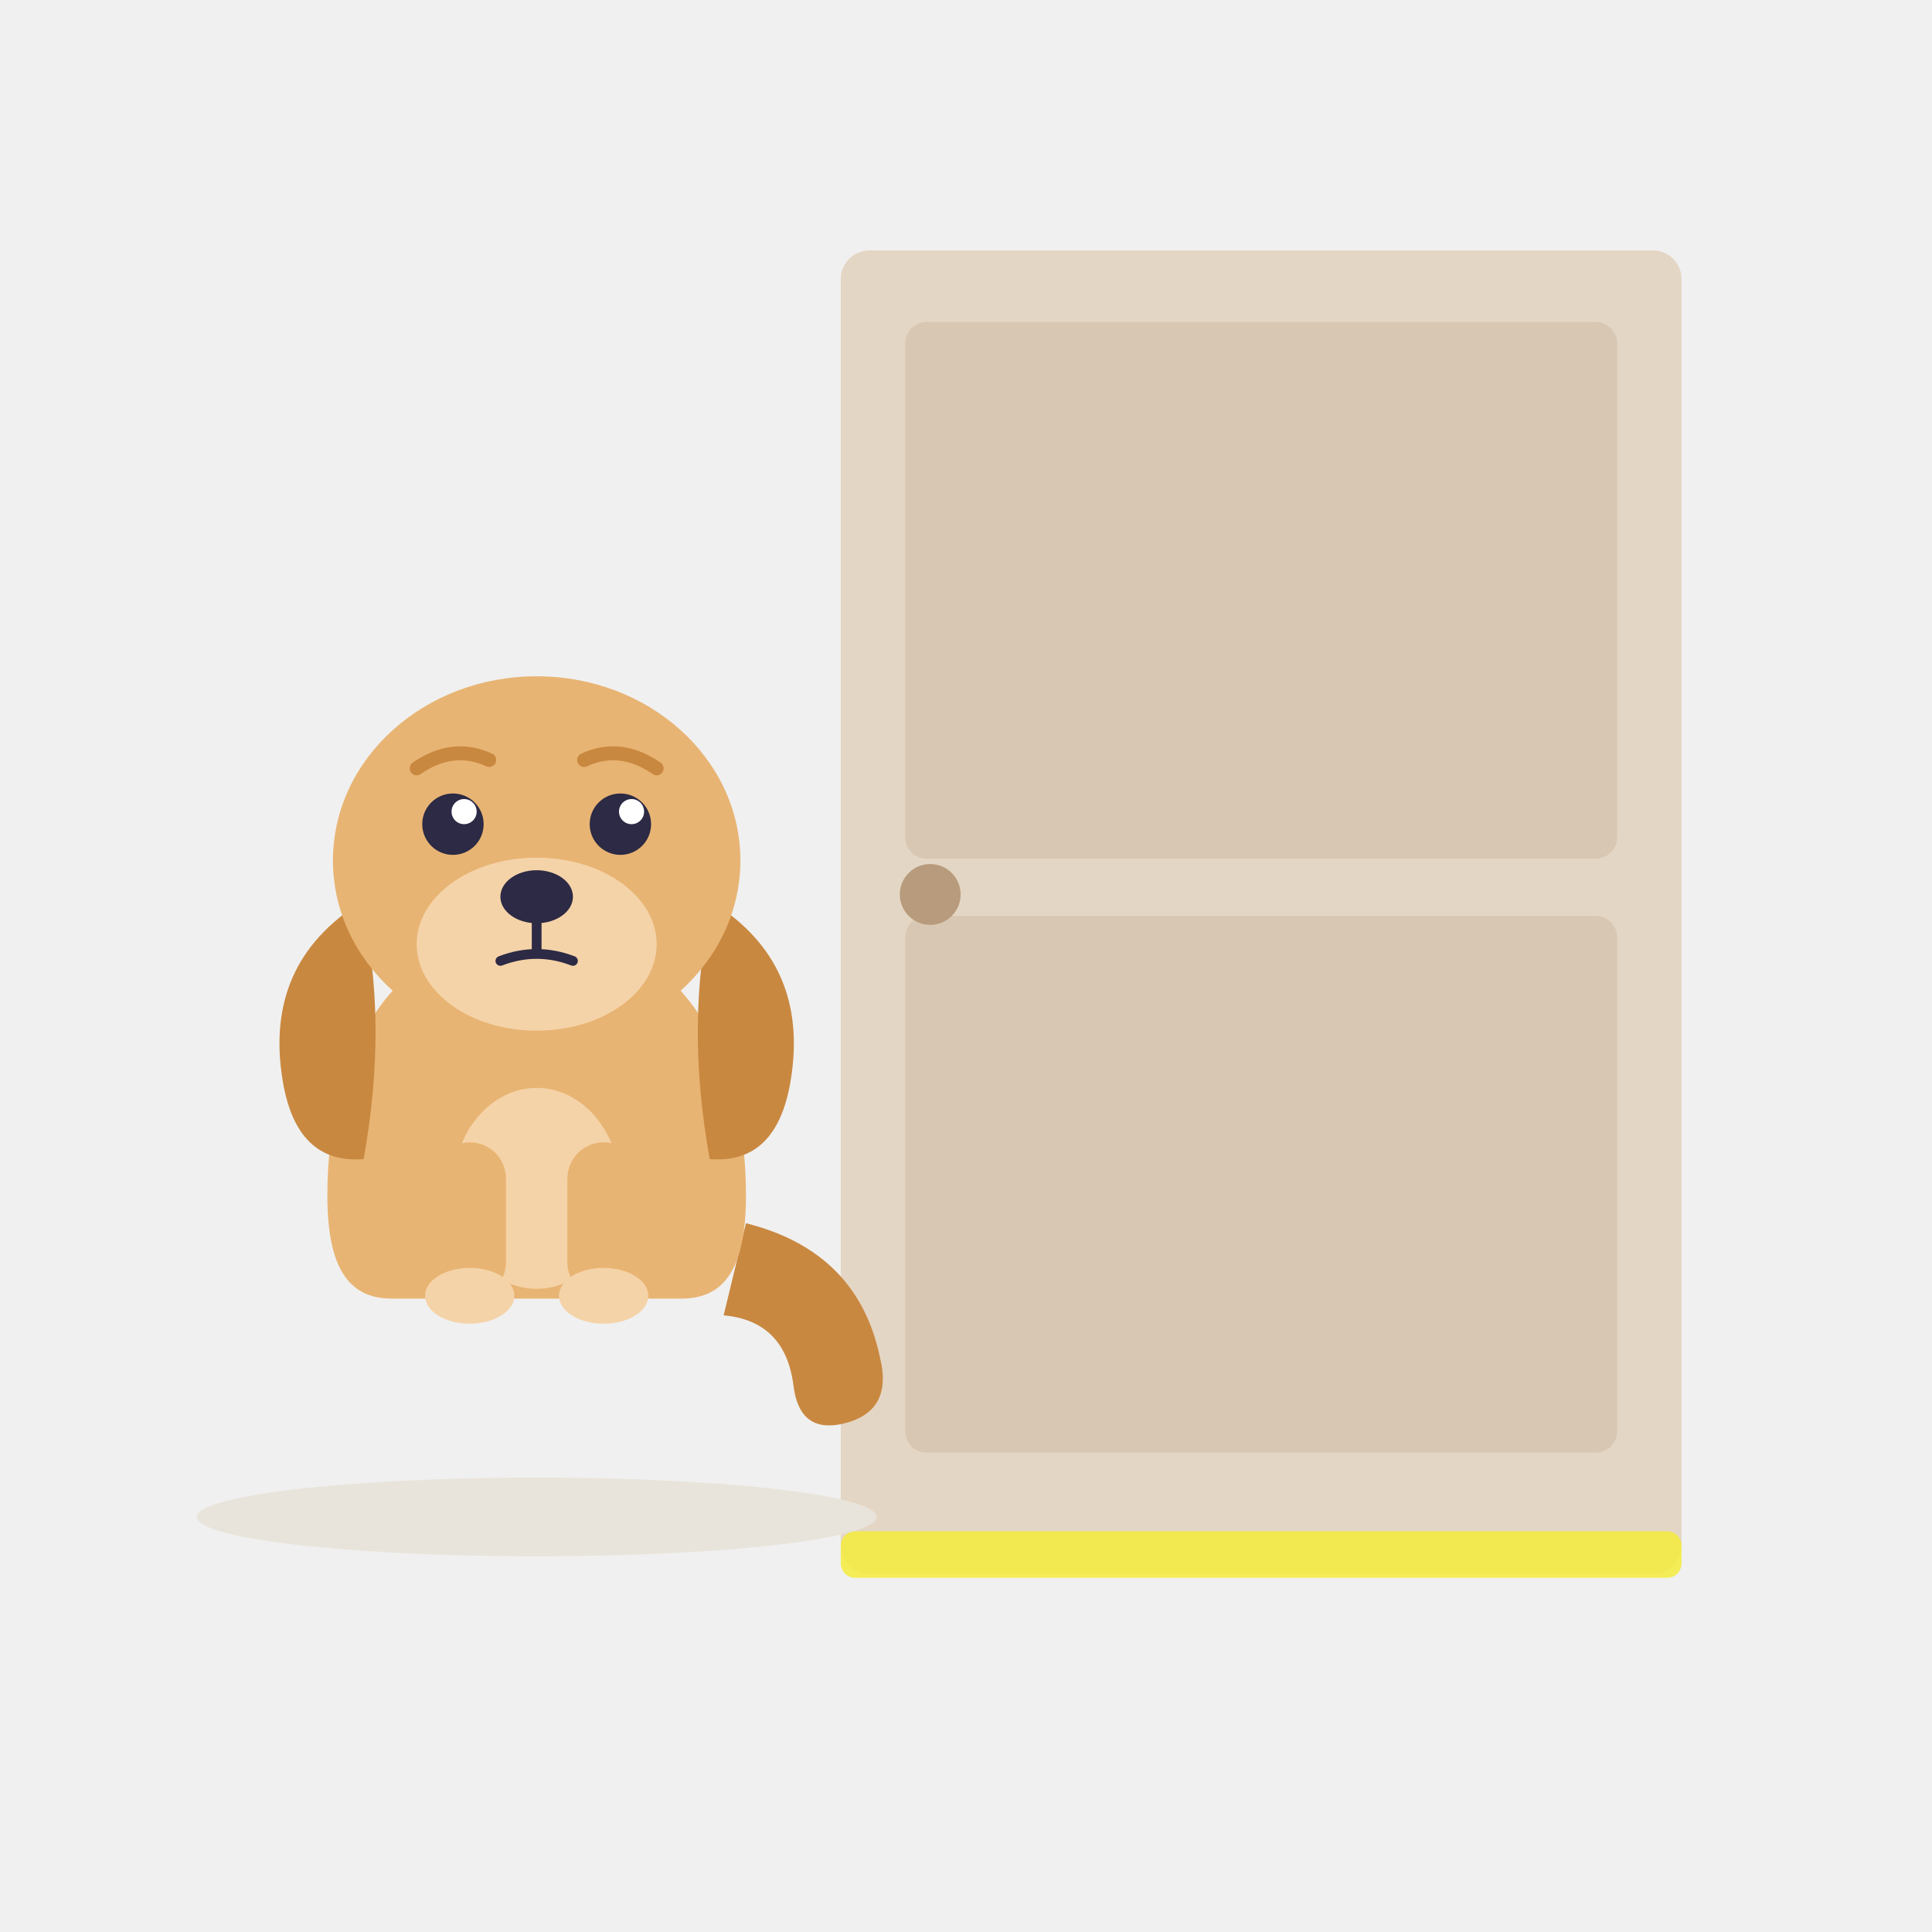
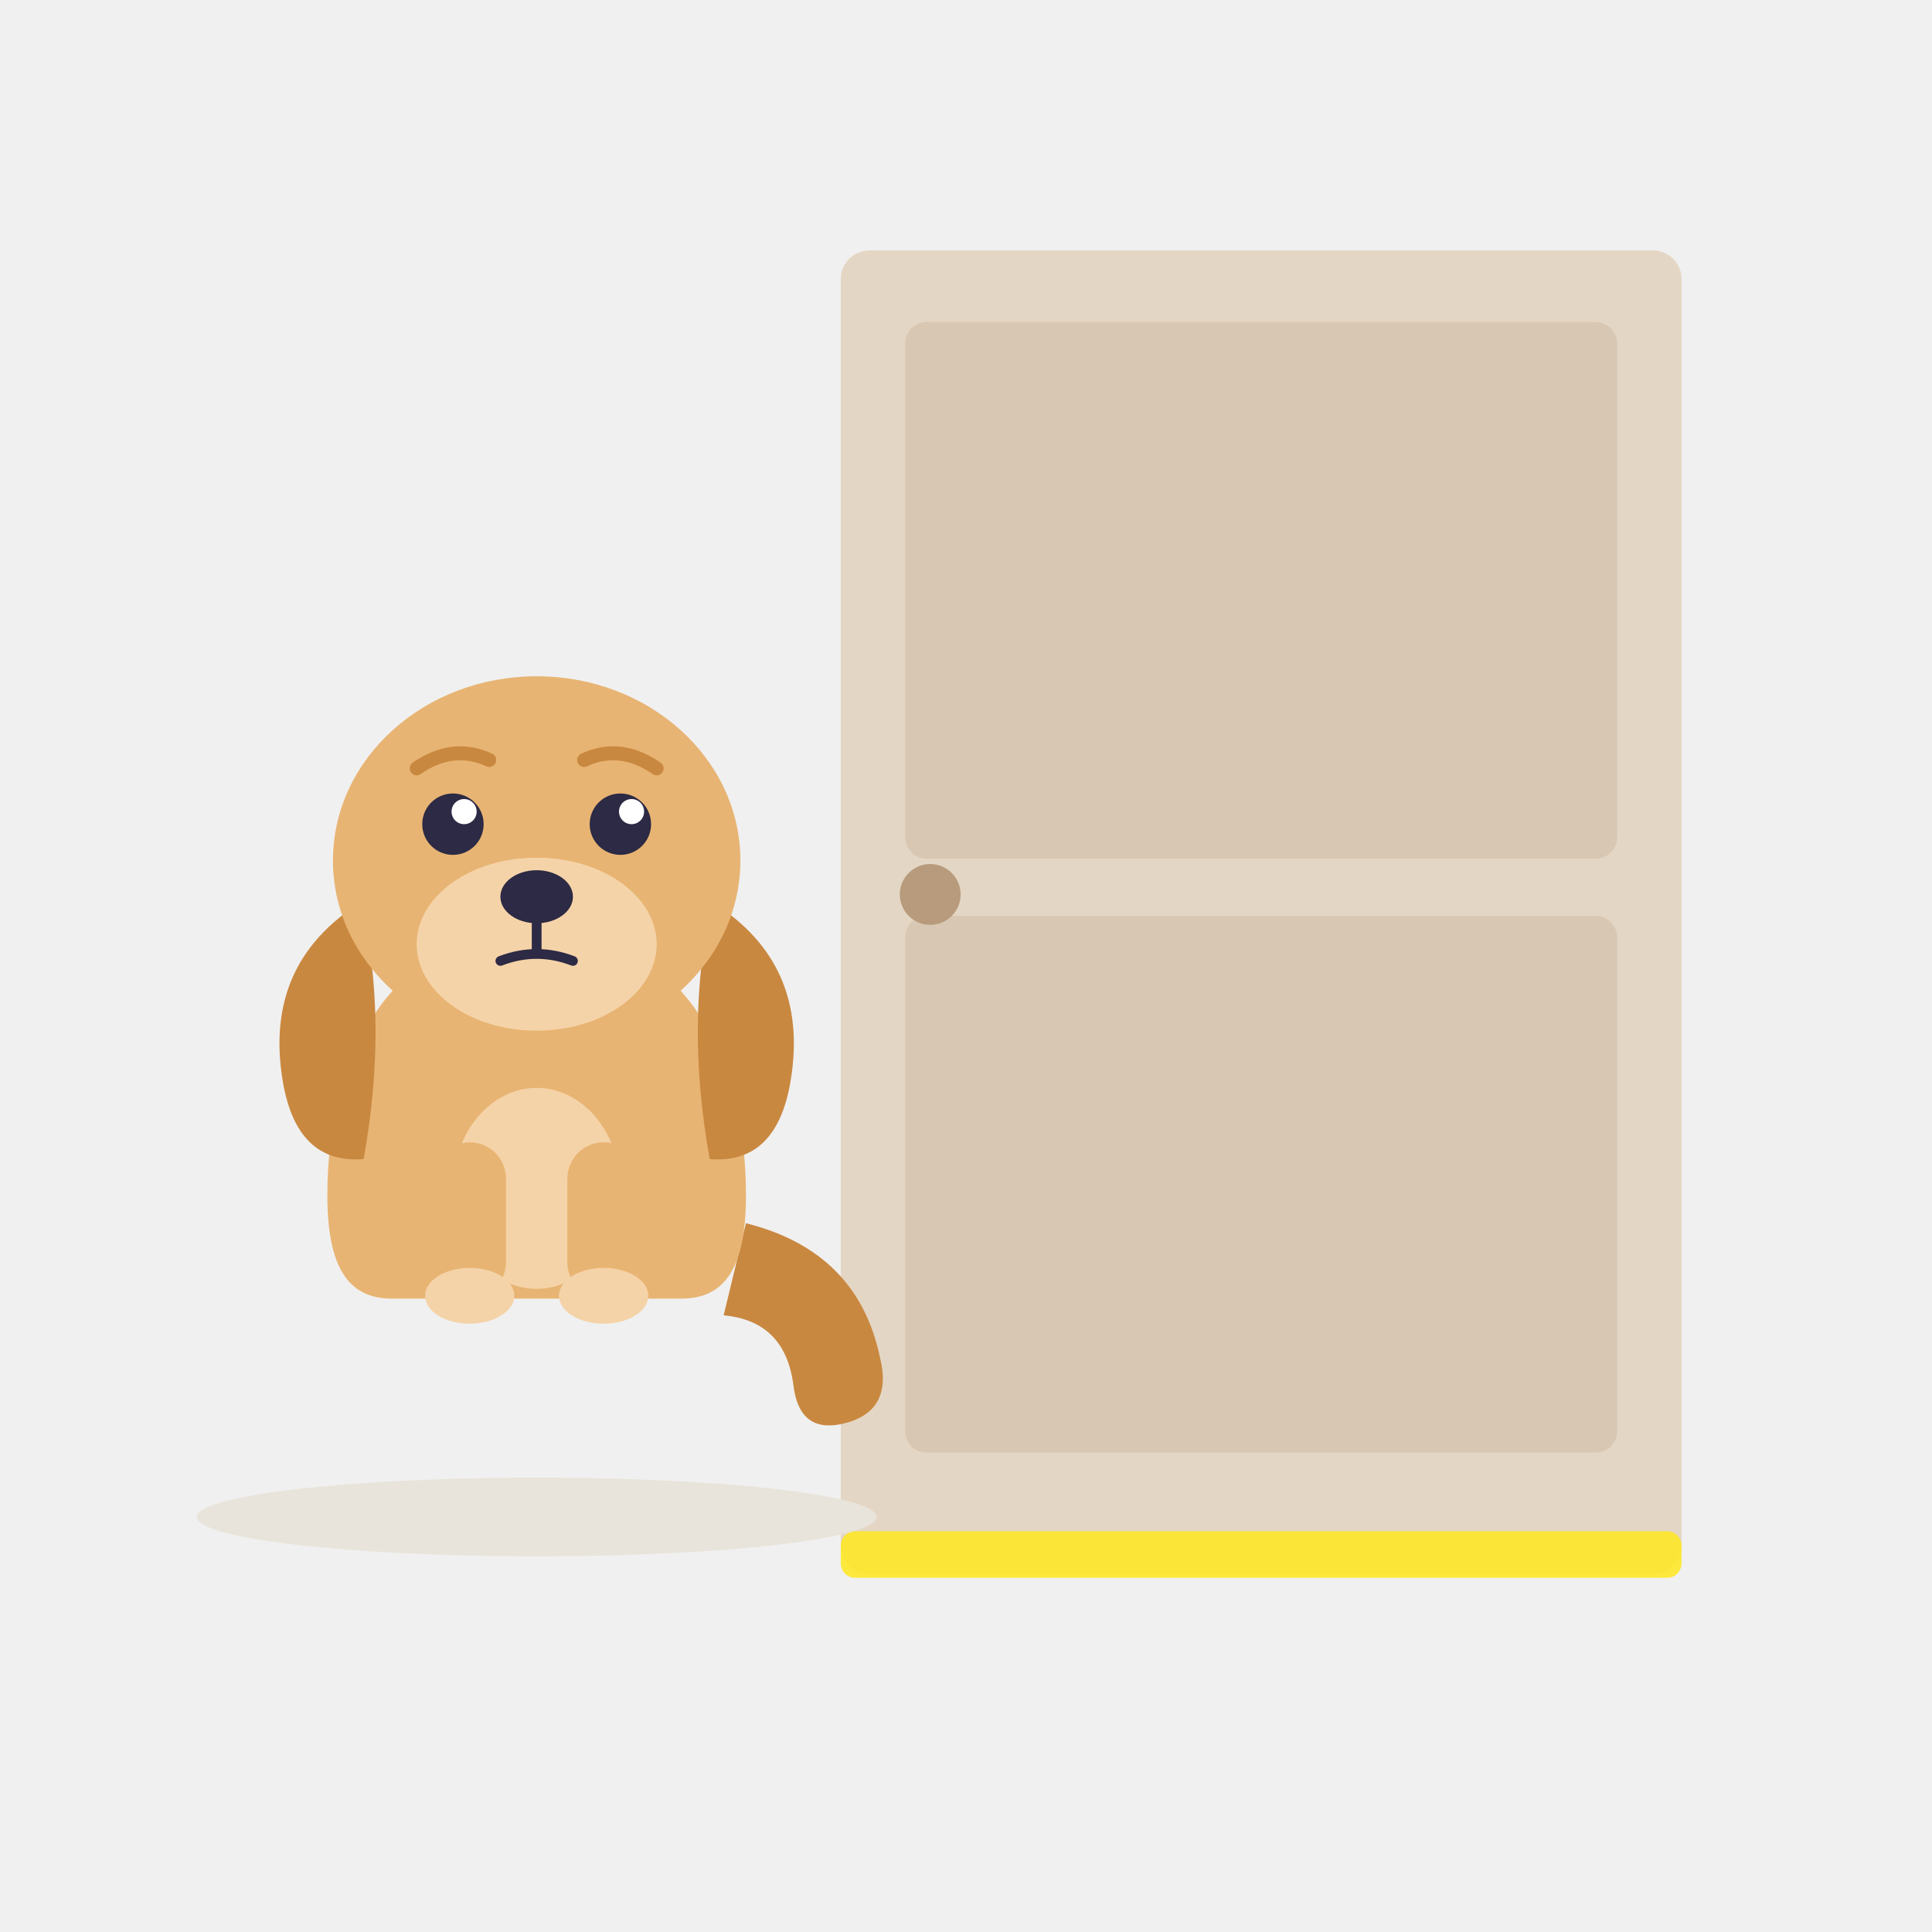
<svg xmlns="http://www.w3.org/2000/svg" viewBox="0 0 1080 1080" width="1080" height="1080">
  <rect x="470" y="140" width="470" height="740" rx="16" fill="#E4D6C4" />
  <rect x="506" y="180" width="398" height="300" rx="12" fill="#D8C7B2" />
  <rect x="506" y="512" width="398" height="300" rx="12" fill="#D8C7B2" />
  <circle cx="520" cy="500" r="17" fill="#B79B7C" />
-   <rect x="470" y="856" width="470" height="26" rx="8" fill="#F5EC3D" opacity="0.85" />
+   <rect x="470" y="856" width="470" height="26" rx="8" fill="#FFE81F" opacity="0.85" />
  <g transform="translate(300,520) scale(0.78) rotate(0)">
    <path d="M150 210 q80 20 96 96 q10 40 -28 48 q-30 6 -34 -28 q-6 -46 -50 -50 z" fill="#C98840" />
    <path d="M0 0 c105 0 150 90 150 190 c0 50 -14 74 -46 74 h-208 c-32 0 -46 -24 -46 -74 c0 -100 45 -190 150 -190 z" fill="#E8B473" />
    <ellipse cx="0" cy="185" rx="60" ry="72" fill="#F5D3A8" />
    <rect x="-74" y="152" width="52" height="112" rx="26" fill="#E8B473" />
    <rect x="22" y="152" width="52" height="112" rx="26" fill="#E8B473" />
    <ellipse cx="-48" cy="262" rx="32" ry="20" fill="#F5D3A8" />
    <ellipse cx="48" cy="262" rx="32" ry="20" fill="#F5D3A8" />
    <path d="M-126 -20 q-70 44 -56 128 q10 60 58 56 q18 -100 -2 -184 z" fill="#C98840" />
    <path d="M126 -20 q70 44 56 128 q-10 60 -58 56 q-18 -100 2 -184 z" fill="#C98840" />
    <ellipse cx="0" cy="-50" rx="146" ry="132" fill="#E8B473" />
    <ellipse cx="0" cy="10" rx="86" ry="62" fill="#F5D3A8" />
    <ellipse cx="0" cy="-24" rx="26" ry="19" fill="#2C2A44" />
    <path d="M0 -5 v20" stroke="#2C2A44" stroke-width="7" stroke-linecap="round" />
    <path d="M-26 22 q26 -10 52 0" stroke="#2C2A44" stroke-width="7" fill="none" stroke-linecap="round" />
    <circle cx="-60" cy="-76" r="22" fill="#2C2A44" />
    <circle cx="-52" cy="-85" r="9" fill="#FFFFFF" />
    <circle cx="60" cy="-76" r="22" fill="#2C2A44" />
    <circle cx="68" cy="-85" r="9" fill="#FFFFFF" />
    <path d="M-86 -116 q26 -18 52 -6" stroke="#C98840" stroke-width="10" fill="none" stroke-linecap="round" />
    <path d="M34 -122 q26 -12 52 6" stroke="#C98840" stroke-width="10" fill="none" stroke-linecap="round" />
  </g>
  <ellipse cx="300" cy="848" rx="190" ry="22" fill="#E9E4DB" />
</svg>
